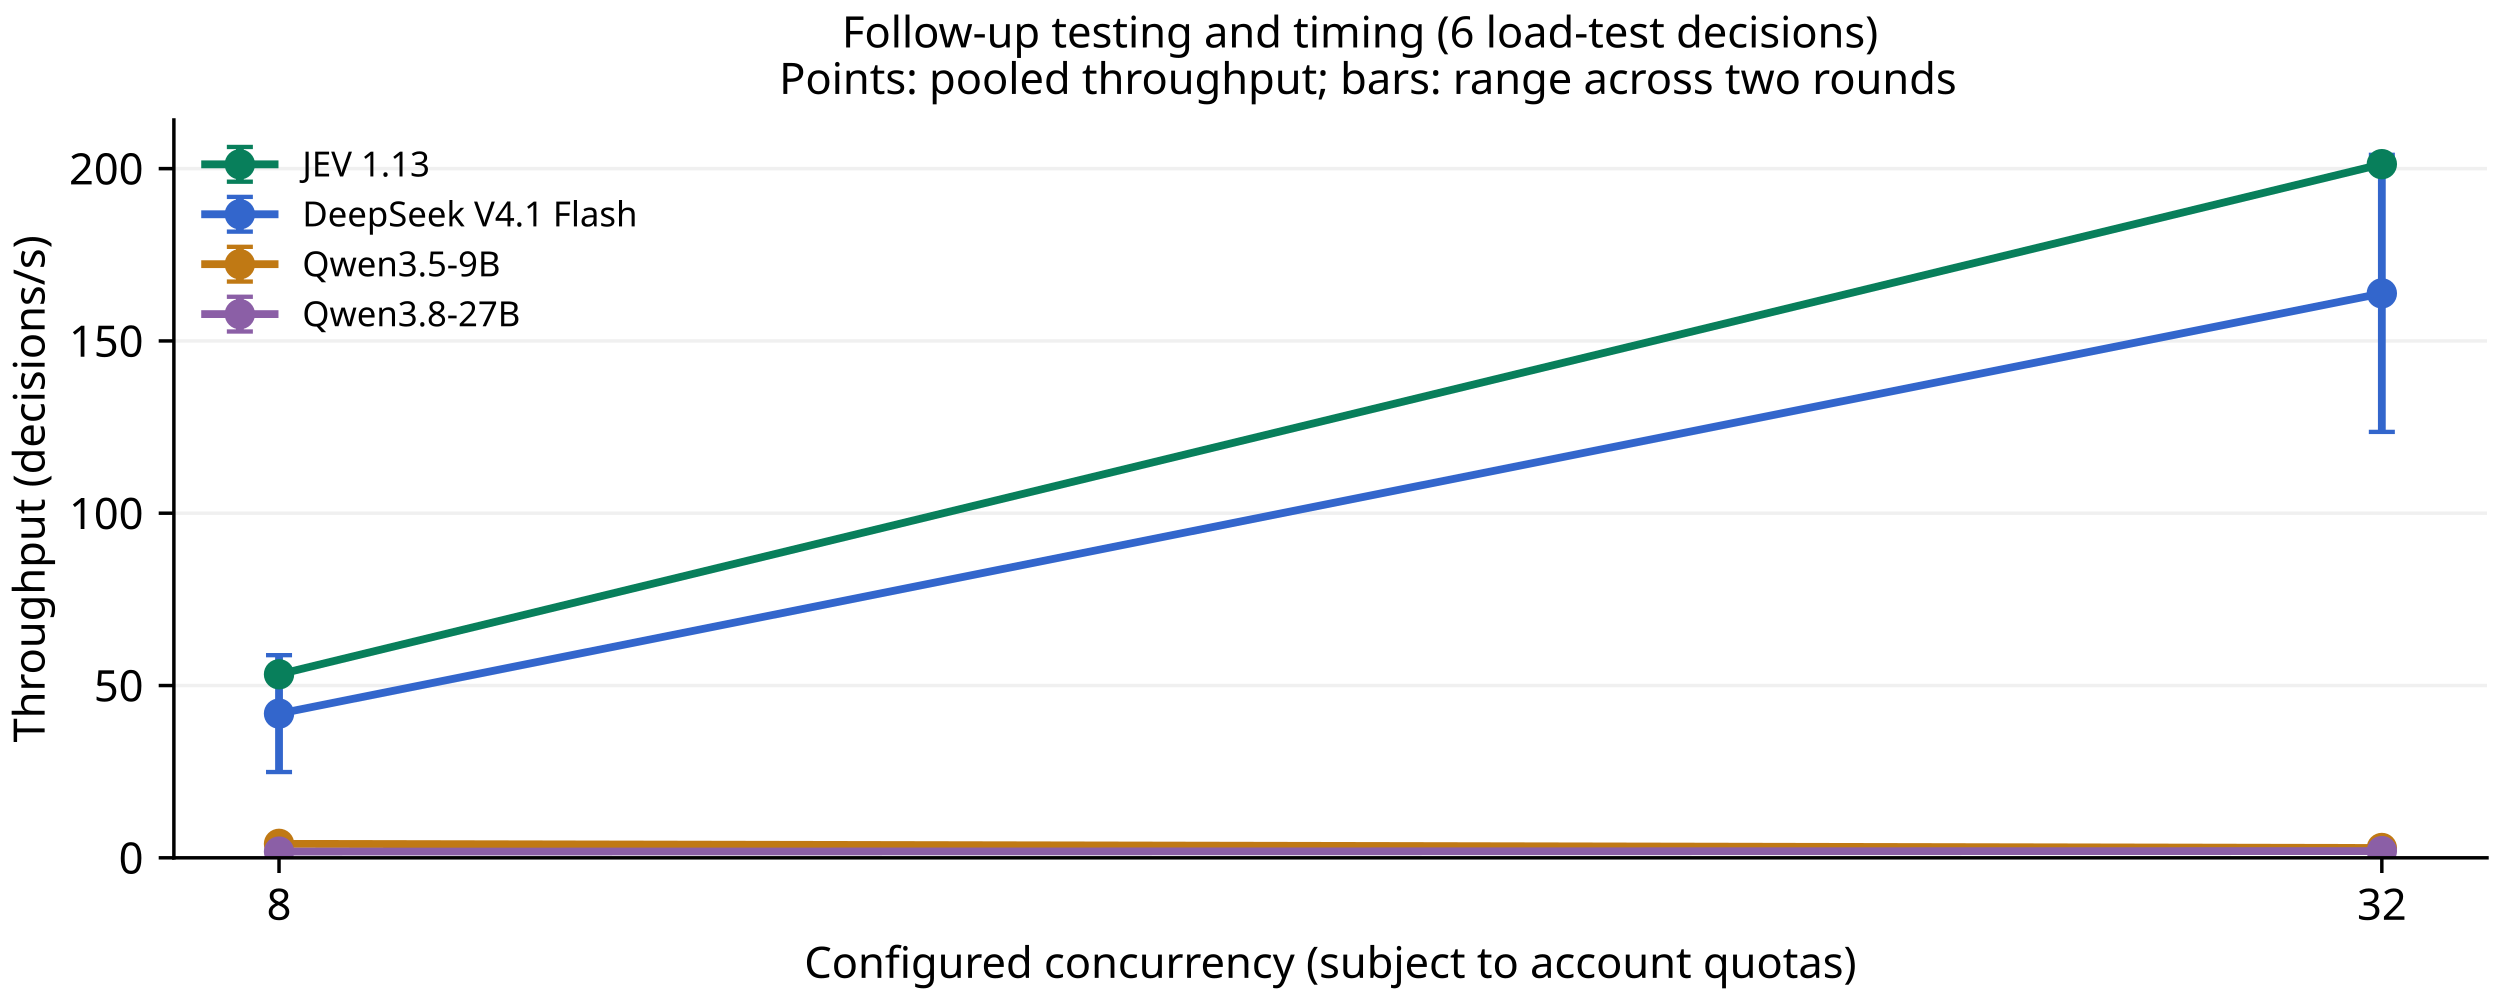
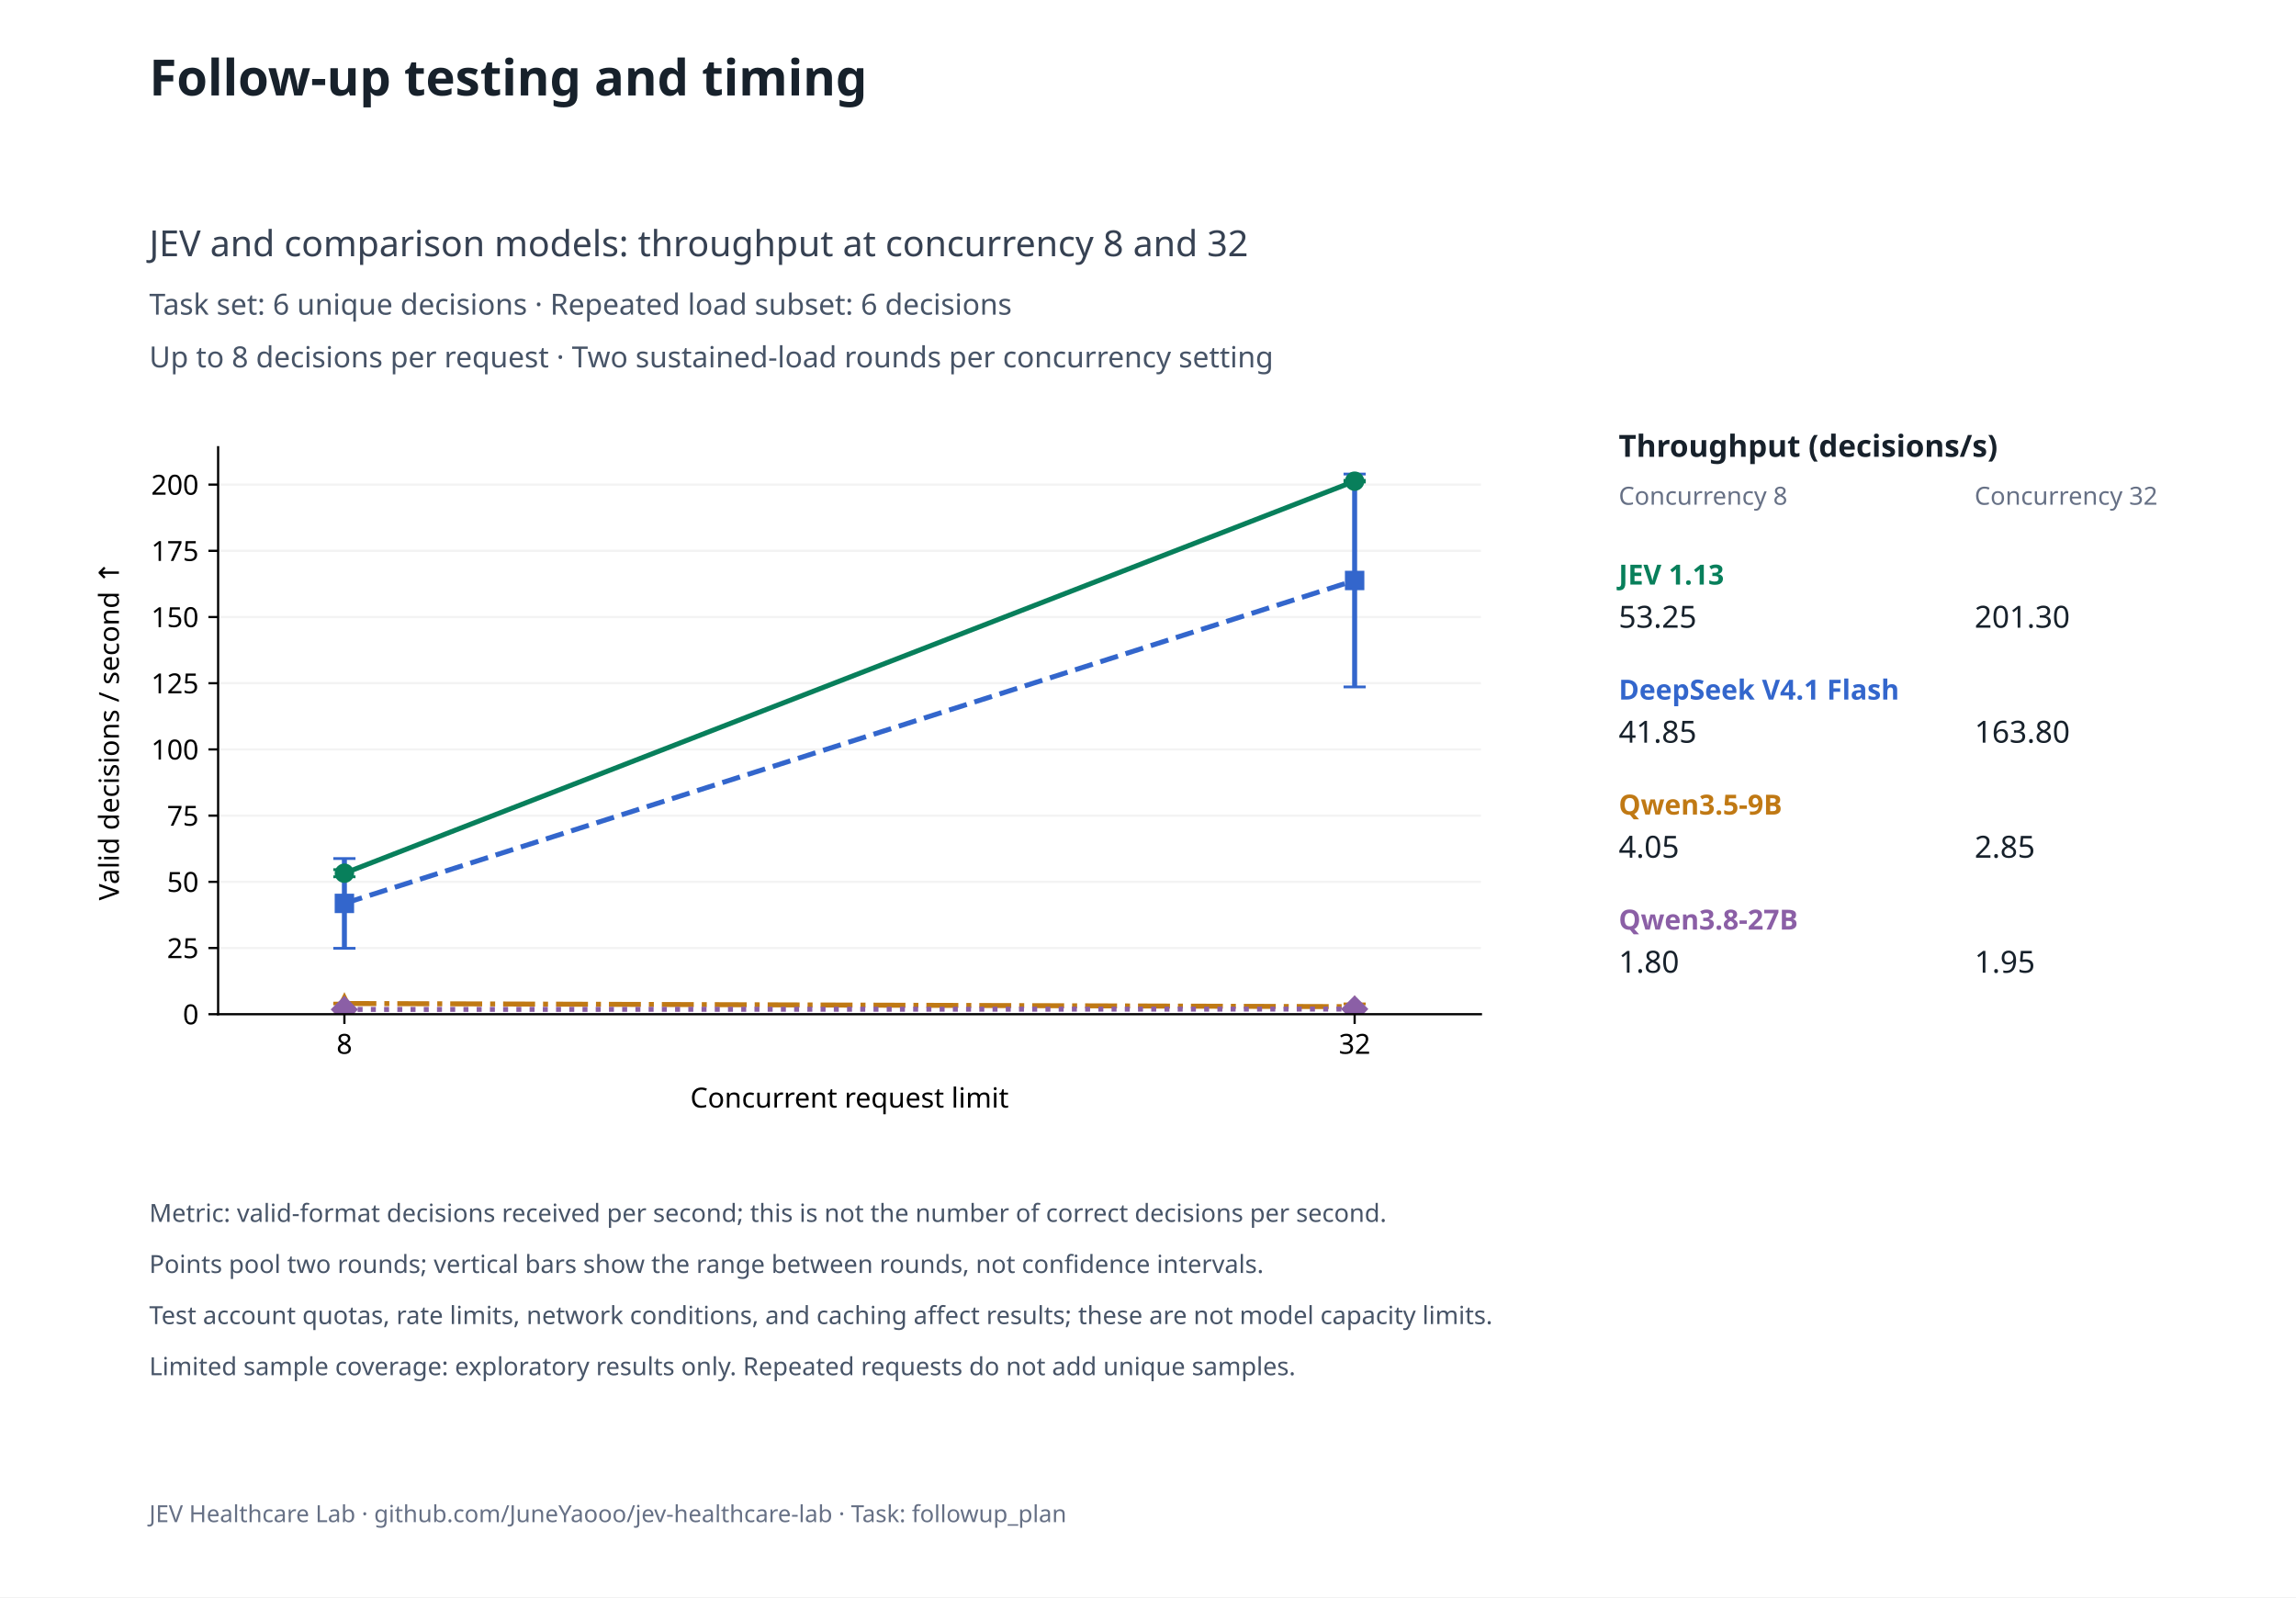
- <svg xmlns="http://www.w3.org/2000/svg" xmlns:xlink="http://www.w3.org/1999/xlink" width="576pt" height="230.4pt" viewBox="0 0 576 230.4" version="1.1">
+ <svg xmlns="http://www.w3.org/2000/svg" xmlns:xlink="http://www.w3.org/1999/xlink" width="828pt" height="576pt" viewBox="0 0 828 576" version="1.1">
  <defs>
    <style type="text/css">*{stroke-linejoin: round; stroke-linecap: butt}</style>
  </defs>
  <g id="figure_1">
    <g id="patch_1">
-       <path d="M 0 230.4 L 576 230.4 L 576 0 L 0 0 z " style="fill: #ffffff" />
+       <path d="M 0 576 L 828 576 L 828 0 L 0 0 z " style="fill: #ffffff" />
    </g>
    <g id="axes_1">
      <g id="patch_2">
-         <path d="M 40.063 197.64 L 573 197.64 L 573 27.638 L 40.063 27.638 z " style="fill: #ffffff" />
+         <path d="M 78.66 365.76 L 534.06 365.76 L 534.06 161.28 L 78.66 161.28 z " style="fill: #ffffff" />
      </g>
      <g id="matplotlib.axis_1">
        <g id="xtick_1">
          <g id="line2d_1">
            <defs>
-               <path id="m5c9fd88af3" d="M 0 0 L 0 3.5 " style="stroke: #000000; stroke-width: 0.8" />
+               <path id="mc698e23c19" d="M 0 0 L 0 3.5 " style="stroke: #000000; stroke-width: 0.8" />
            </defs>
            <g>
-               <use xlink:href="#m5c9fd88af3" x="64.288" y="197.64" style="stroke: #000000; stroke-width: 0.8" />
+               <use xlink:href="#mc698e23c19" x="124.2" y="365.76" style="stroke: #000000; stroke-width: 0.8" />
            </g>
          </g>
          <g id="text_1">
-             <text style="font-size: 10px; font-family: 'Arial Unicode MS'; text-anchor: middle" x="64.288" y="211.92" transform="rotate(-0 64.28771 211.9199)">8</text>
+             <text style="font-size: 10px; font-family: 'Arial Unicode MS'; text-anchor: middle" x="124.2" y="380.04" transform="rotate(-0 124.2 380.0403)">8</text>
          </g>
        </g>
        <g id="xtick_2">
          <g id="line2d_2">
            <g>
-               <use xlink:href="#m5c9fd88af3" x="548.775" y="197.64" style="stroke: #000000; stroke-width: 0.8" />
+               <use xlink:href="#mc698e23c19" x="488.52" y="365.76" style="stroke: #000000; stroke-width: 0.8" />
            </g>
          </g>
          <g id="text_2">
-             <text style="font-size: 10px; font-family: 'Arial Unicode MS'; text-anchor: middle" x="548.775" y="211.92" transform="rotate(-0 548.7754 211.9199)">32</text>
+             <text style="font-size: 10px; font-family: 'Arial Unicode MS'; text-anchor: middle" x="488.52" y="380.04" transform="rotate(-0 488.52 380.0403)">32</text>
          </g>
        </g>
        <g id="text_3">
-           <text style="font-size: 10px; font-family: 'Arial Unicode MS'; text-anchor: middle" x="306.532" y="225.3" transform="rotate(-0 306.5315 225.2998)">Configured concurrency (subject to account quotas)</text>
+           <text style="font-size: 10px; font-family: 'Arial Unicode MS'; text-anchor: middle" x="306.36" y="399.42" transform="rotate(-0 306.36 399.4202)">Concurrent request limit</text>
        </g>
      </g>
      <g id="matplotlib.axis_2">
        <g id="ytick_1">
          <g id="line2d_3">
-             <path d="M 40.063 197.64 L 573 197.64 " clip-path="url(#pa4c7f60fba)" style="fill: none; stroke: #b0b0b0; stroke-opacity: 0.18; stroke-width: 0.8; stroke-linecap: square" />
+             <path d="M 78.66 365.76 L 534.06 365.76 " clip-path="url(#pb60985428b)" style="fill: none; stroke: #b0b0b0; stroke-opacity: 0.16; stroke-width: 0.8; stroke-linecap: square" />
          </g>
          <g id="line2d_4">
            <defs>
-               <path id="m564dd0487e" d="M 0 0 L -3.5 0 " style="stroke: #000000; stroke-width: 0.8" />
+               <path id="md28049f04f" d="M 0 0 L -3.5 0 " style="stroke: #000000; stroke-width: 0.8" />
            </defs>
            <g>
-               <use xlink:href="#m564dd0487e" x="40.063" y="197.64" style="stroke: #000000; stroke-width: 0.8" />
+               <use xlink:href="#md28049f04f" x="78.66" y="365.76" style="stroke: #000000; stroke-width: 0.8" />
            </g>
          </g>
          <g id="text_4">
-             <text style="font-size: 10px; font-family: 'Arial Unicode MS'; text-anchor: end" x="33.063" y="201.28" transform="rotate(-0 33.06333 201.2797)">0</text>
+             <text style="font-size: 10px; font-family: 'Arial Unicode MS'; text-anchor: end" x="71.66" y="369.4" transform="rotate(-0 71.66 369.4001)">0</text>
          </g>
        </g>
        <g id="ytick_2">
          <g id="line2d_5">
-             <path d="M 40.063 157.943 L 573 157.943 " clip-path="url(#pa4c7f60fba)" style="fill: none; stroke: #b0b0b0; stroke-opacity: 0.18; stroke-width: 0.8; stroke-linecap: square" />
+             <path d="M 78.66 341.886 L 534.06 341.886 " clip-path="url(#pb60985428b)" style="fill: none; stroke: #b0b0b0; stroke-opacity: 0.16; stroke-width: 0.8; stroke-linecap: square" />
          </g>
          <g id="line2d_6">
            <g>
-               <use xlink:href="#m564dd0487e" x="40.063" y="157.943" style="stroke: #000000; stroke-width: 0.8" />
+               <use xlink:href="#md28049f04f" x="78.66" y="341.886" style="stroke: #000000; stroke-width: 0.8" />
            </g>
          </g>
          <g id="text_5">
-             <text style="font-size: 10px; font-family: 'Arial Unicode MS'; text-anchor: end" x="33.063" y="161.583" transform="rotate(-0 33.06333 161.583)">50</text>
+             <text style="font-size: 10px; font-family: 'Arial Unicode MS'; text-anchor: end" x="71.66" y="345.526" transform="rotate(-0 71.66 345.5262)">25</text>
          </g>
        </g>
        <g id="ytick_3">
          <g id="line2d_7">
-             <path d="M 40.063 118.246 L 573 118.246 " clip-path="url(#pa4c7f60fba)" style="fill: none; stroke: #b0b0b0; stroke-opacity: 0.18; stroke-width: 0.8; stroke-linecap: square" />
+             <path d="M 78.66 318.012 L 534.06 318.012 " clip-path="url(#pb60985428b)" style="fill: none; stroke: #b0b0b0; stroke-opacity: 0.16; stroke-width: 0.8; stroke-linecap: square" />
          </g>
          <g id="line2d_8">
            <g>
-               <use xlink:href="#m564dd0487e" x="40.063" y="118.246" style="stroke: #000000; stroke-width: 0.8" />
+               <use xlink:href="#md28049f04f" x="78.66" y="318.012" style="stroke: #000000; stroke-width: 0.8" />
            </g>
          </g>
          <g id="text_6">
-             <text style="font-size: 10px; font-family: 'Arial Unicode MS'; text-anchor: end" x="33.063" y="121.886" transform="rotate(-0 33.06333 121.8863)">100</text>
+             <text style="font-size: 10px; font-family: 'Arial Unicode MS'; text-anchor: end" x="71.66" y="321.652" transform="rotate(-0 71.66 321.6523)">50</text>
          </g>
        </g>
        <g id="ytick_4">
          <g id="line2d_9">
-             <path d="M 40.063 78.549 L 573 78.549 " clip-path="url(#pa4c7f60fba)" style="fill: none; stroke: #b0b0b0; stroke-opacity: 0.18; stroke-width: 0.8; stroke-linecap: square" />
+             <path d="M 78.66 294.138 L 534.06 294.138 " clip-path="url(#pb60985428b)" style="fill: none; stroke: #b0b0b0; stroke-opacity: 0.16; stroke-width: 0.8; stroke-linecap: square" />
          </g>
          <g id="line2d_10">
            <g>
-               <use xlink:href="#m564dd0487e" x="40.063" y="78.549" style="stroke: #000000; stroke-width: 0.8" />
+               <use xlink:href="#md28049f04f" x="78.66" y="294.138" style="stroke: #000000; stroke-width: 0.8" />
            </g>
          </g>
          <g id="text_7">
-             <text style="font-size: 10px; font-family: 'Arial Unicode MS'; text-anchor: end" x="33.063" y="82.19" transform="rotate(-0 33.06333 82.18953)">150</text>
+             <text style="font-size: 10px; font-family: 'Arial Unicode MS'; text-anchor: end" x="71.66" y="297.778" transform="rotate(-0 71.66 297.7784)">75</text>
          </g>
        </g>
        <g id="ytick_5">
          <g id="line2d_11">
-             <path d="M 40.063 38.853 L 573 38.853 " clip-path="url(#pa4c7f60fba)" style="fill: none; stroke: #b0b0b0; stroke-opacity: 0.18; stroke-width: 0.8; stroke-linecap: square" />
+             <path d="M 78.66 270.264 L 534.06 270.264 " clip-path="url(#pb60985428b)" style="fill: none; stroke: #b0b0b0; stroke-opacity: 0.16; stroke-width: 0.8; stroke-linecap: square" />
          </g>
          <g id="line2d_12">
            <g>
-               <use xlink:href="#m564dd0487e" x="40.063" y="38.853" style="stroke: #000000; stroke-width: 0.8" />
+               <use xlink:href="#md28049f04f" x="78.66" y="270.264" style="stroke: #000000; stroke-width: 0.8" />
            </g>
          </g>
          <g id="text_8">
-             <text style="font-size: 10px; font-family: 'Arial Unicode MS'; text-anchor: end" x="33.063" y="42.493" transform="rotate(-0 33.06333 42.49279)">200</text>
-           </g>
-         </g>
-         <g id="text_9">
-           <text style="font-size: 10px; font-family: 'Arial Unicode MS'; text-anchor: middle" x="10.281" y="112.639" transform="rotate(-90 10.28051 112.639)">Throughput (decisions/s)</text>
+             <text style="font-size: 10px; font-family: 'Arial Unicode MS'; text-anchor: end" x="71.66" y="273.905" transform="rotate(-0 71.66 273.9045)">100</text>
+           </g>
+         </g>
+         <g id="ytick_6">
+           <g id="line2d_13">
+             <path d="M 78.66 246.39 L 534.06 246.39 " clip-path="url(#pb60985428b)" style="fill: none; stroke: #b0b0b0; stroke-opacity: 0.16; stroke-width: 0.8; stroke-linecap: square" />
+           </g>
+           <g id="line2d_14">
+             <g>
+               <use xlink:href="#md28049f04f" x="78.66" y="246.39" style="stroke: #000000; stroke-width: 0.8" />
+             </g>
+           </g>
+           <g id="text_9">
+             <text style="font-size: 10px; font-family: 'Arial Unicode MS'; text-anchor: end" x="71.66" y="250.031" transform="rotate(-0 71.66 250.0306)">125</text>
+           </g>
+         </g>
+         <g id="ytick_7">
+           <g id="line2d_15">
+             <path d="M 78.66 222.517 L 534.06 222.517 " clip-path="url(#pb60985428b)" style="fill: none; stroke: #b0b0b0; stroke-opacity: 0.16; stroke-width: 0.8; stroke-linecap: square" />
+           </g>
+           <g id="line2d_16">
+             <g>
+               <use xlink:href="#md28049f04f" x="78.66" y="222.517" style="stroke: #000000; stroke-width: 0.8" />
+             </g>
+           </g>
+           <g id="text_10">
+             <text style="font-size: 10px; font-family: 'Arial Unicode MS'; text-anchor: end" x="71.66" y="226.157" transform="rotate(-0 71.66 226.1567)">150</text>
+           </g>
+         </g>
+         <g id="ytick_8">
+           <g id="line2d_17">
+             <path d="M 78.66 198.643 L 534.06 198.643 " clip-path="url(#pb60985428b)" style="fill: none; stroke: #b0b0b0; stroke-opacity: 0.16; stroke-width: 0.8; stroke-linecap: square" />
+           </g>
+           <g id="line2d_18">
+             <g>
+               <use xlink:href="#md28049f04f" x="78.66" y="198.643" style="stroke: #000000; stroke-width: 0.8" />
+             </g>
+           </g>
+           <g id="text_11">
+             <text style="font-size: 10px; font-family: 'Arial Unicode MS'; text-anchor: end" x="71.66" y="202.283" transform="rotate(-0 71.66 202.2828)">175</text>
+           </g>
+         </g>
+         <g id="ytick_9">
+           <g id="line2d_19">
+             <path d="M 78.66 174.769 L 534.06 174.769 " clip-path="url(#pb60985428b)" style="fill: none; stroke: #b0b0b0; stroke-opacity: 0.16; stroke-width: 0.8; stroke-linecap: square" />
+           </g>
+           <g id="line2d_20">
+             <g>
+               <use xlink:href="#md28049f04f" x="78.66" y="174.769" style="stroke: #000000; stroke-width: 0.8" />
+             </g>
+           </g>
+           <g id="text_12">
+             <text style="font-size: 10px; font-family: 'Arial Unicode MS'; text-anchor: end" x="71.66" y="178.409" transform="rotate(-0 71.66 178.4089)">200</text>
+           </g>
+         </g>
+         <g id="text_13">
+           <text style="font-size: 10px; font-family: 'Arial Unicode MS'; text-anchor: middle" x="42.878" y="263.52" transform="rotate(-90 42.87758 263.52)">Valid decisions / second ↑</text>
        </g>
      </g>
      <g id="LineCollection_1">
-         <path d="M 64.288 156.434 L 64.288 154.291 " clip-path="url(#pa4c7f60fba)" style="fill: none; stroke: #087f5b; stroke-width: 1.8" />
-         <path d="M 548.775 38.059 L 548.775 37.582 " clip-path="url(#pa4c7f60fba)" style="fill: none; stroke: #087f5b; stroke-width: 1.8" />
-       </g>
-       <g id="line2d_13">
-         <defs>
-           <path id="m1c20c6b82f" d="M 3 0 L -3 -0 " style="stroke: #087f5b" />
-         </defs>
-         <g clip-path="url(#pa4c7f60fba)">
-           <use xlink:href="#m1c20c6b82f" x="64.288" y="156.434" style="fill: #087f5b; stroke: #087f5b" />
-           <use xlink:href="#m1c20c6b82f" x="548.775" y="38.059" style="fill: #087f5b; stroke: #087f5b" />
-         </g>
-       </g>
-       <g id="line2d_14">
-         <g clip-path="url(#pa4c7f60fba)">
-           <use xlink:href="#m1c20c6b82f" x="64.288" y="154.291" style="fill: #087f5b; stroke: #087f5b" />
-           <use xlink:href="#m1c20c6b82f" x="548.775" y="37.582" style="fill: #087f5b; stroke: #087f5b" />
+         <path d="M 124.2 316.198 L 124.2 313.619 " clip-path="url(#pb60985428b)" style="fill: none; stroke: #087f5b; stroke-width: 1.8" />
+         <path d="M 488.52 173.814 L 488.52 173.241 " clip-path="url(#pb60985428b)" style="fill: none; stroke: #087f5b; stroke-width: 1.8" />
+       </g>
+       <g id="line2d_21">
+         <defs>
+           <path id="m05e11bd9be" d="M 4 0 L -4 -0 " style="stroke: #087f5b" />
+         </defs>
+         <g clip-path="url(#pb60985428b)">
+           <use xlink:href="#m05e11bd9be" x="124.2" y="316.198" style="fill: #087f5b; stroke: #087f5b" />
+           <use xlink:href="#m05e11bd9be" x="488.52" y="173.814" style="fill: #087f5b; stroke: #087f5b" />
+         </g>
+       </g>
+       <g id="line2d_22">
+         <g clip-path="url(#pb60985428b)">
+           <use xlink:href="#m05e11bd9be" x="124.2" y="313.619" style="fill: #087f5b; stroke: #087f5b" />
+           <use xlink:href="#m05e11bd9be" x="488.52" y="173.241" style="fill: #087f5b; stroke: #087f5b" />
        </g>
      </g>
      <g id="LineCollection_2">
-         <path d="M 64.288 177.871 L 64.288 150.956 " clip-path="url(#pa4c7f60fba)" style="fill: none; stroke: #3366cc; stroke-width: 1.8" />
-         <path d="M 548.775 99.509 L 548.775 35.677 " clip-path="url(#pa4c7f60fba)" style="fill: none; stroke: #3366cc; stroke-width: 1.8" />
-       </g>
-       <g id="line2d_15">
-         <defs>
-           <path id="mb9703b4feb" d="M 3 0 L -3 -0 " style="stroke: #3366cc" />
-         </defs>
-         <g clip-path="url(#pa4c7f60fba)">
-           <use xlink:href="#mb9703b4feb" x="64.288" y="177.871" style="fill: #3366cc; stroke: #3366cc" />
-           <use xlink:href="#mb9703b4feb" x="548.775" y="99.509" style="fill: #3366cc; stroke: #3366cc" />
-         </g>
-       </g>
-       <g id="line2d_16">
-         <g clip-path="url(#pa4c7f60fba)">
-           <use xlink:href="#mb9703b4feb" x="64.288" y="150.956" style="fill: #3366cc; stroke: #3366cc" />
-           <use xlink:href="#mb9703b4feb" x="548.775" y="35.677" style="fill: #3366cc; stroke: #3366cc" />
+         <path d="M 124.2 341.982 L 124.2 309.609 " clip-path="url(#pb60985428b)" style="fill: none; stroke: #3366cc; stroke-width: 1.8" />
+         <path d="M 488.52 247.727 L 488.52 170.949 " clip-path="url(#pb60985428b)" style="fill: none; stroke: #3366cc; stroke-width: 1.8" />
+       </g>
+       <g id="line2d_23">
+         <defs>
+           <path id="m3f05796c4d" d="M 4 0 L -4 -0 " style="stroke: #3366cc" />
+         </defs>
+         <g clip-path="url(#pb60985428b)">
+           <use xlink:href="#m3f05796c4d" x="124.2" y="341.982" style="fill: #3366cc; stroke: #3366cc" />
+           <use xlink:href="#m3f05796c4d" x="488.52" y="247.727" style="fill: #3366cc; stroke: #3366cc" />
+         </g>
+       </g>
+       <g id="line2d_24">
+         <g clip-path="url(#pb60985428b)">
+           <use xlink:href="#m3f05796c4d" x="124.2" y="309.609" style="fill: #3366cc; stroke: #3366cc" />
+           <use xlink:href="#m3f05796c4d" x="488.52" y="170.949" style="fill: #3366cc; stroke: #3366cc" />
        </g>
      </g>
      <g id="LineCollection_3">
-         <path d="M 64.288 194.543 L 64.288 194.305 " clip-path="url(#pa4c7f60fba)" style="fill: none; stroke: #c07914; stroke-width: 1.8" />
-         <path d="M 548.775 196.211 L 548.775 194.543 " clip-path="url(#pa4c7f60fba)" style="fill: none; stroke: #c07914; stroke-width: 1.8" />
-       </g>
-       <g id="line2d_17">
-         <defs>
-           <path id="m3643faae30" d="M 3 0 L -3 -0 " style="stroke: #c07914" />
-         </defs>
-         <g clip-path="url(#pa4c7f60fba)">
-           <use xlink:href="#m3643faae30" x="64.288" y="194.543" style="fill: #c07914; stroke: #c07914" />
-           <use xlink:href="#m3643faae30" x="548.775" y="196.211" style="fill: #c07914; stroke: #c07914" />
-         </g>
-       </g>
-       <g id="line2d_18">
-         <g clip-path="url(#pa4c7f60fba)">
-           <use xlink:href="#m3643faae30" x="64.288" y="194.305" style="fill: #c07914; stroke: #c07914" />
-           <use xlink:href="#m3643faae30" x="548.775" y="194.543" style="fill: #c07914; stroke: #c07914" />
+         <path d="M 124.2 362.036 L 124.2 361.749 " clip-path="url(#pb60985428b)" style="fill: none; stroke: #c07914; stroke-width: 1.8" />
+         <path d="M 488.52 364.041 L 488.52 362.036 " clip-path="url(#pb60985428b)" style="fill: none; stroke: #c07914; stroke-width: 1.8" />
+       </g>
+       <g id="line2d_25">
+         <defs>
+           <path id="m84c892f67f" d="M 4 0 L -4 -0 " style="stroke: #c07914" />
+         </defs>
+         <g clip-path="url(#pb60985428b)">
+           <use xlink:href="#m84c892f67f" x="124.2" y="362.036" style="fill: #c07914; stroke: #c07914" />
+           <use xlink:href="#m84c892f67f" x="488.52" y="364.041" style="fill: #c07914; stroke: #c07914" />
+         </g>
+       </g>
+       <g id="line2d_26">
+         <g clip-path="url(#pb60985428b)">
+           <use xlink:href="#m84c892f67f" x="124.2" y="361.749" style="fill: #c07914; stroke: #c07914" />
+           <use xlink:href="#m84c892f67f" x="488.52" y="362.036" style="fill: #c07914; stroke: #c07914" />
        </g>
      </g>
      <g id="LineCollection_4">
-         <path d="M 64.288 196.449 L 64.288 195.972 " clip-path="url(#pa4c7f60fba)" style="fill: none; stroke: #8b5fa6; stroke-width: 1.8" />
-         <path d="M 548.775 196.211 L 548.775 195.972 " clip-path="url(#pa4c7f60fba)" style="fill: none; stroke: #8b5fa6; stroke-width: 1.8" />
-       </g>
-       <g id="line2d_19">
-         <defs>
-           <path id="m9f9f9797f6" d="M 3 0 L -3 -0 " style="stroke: #8b5fa6" />
-         </defs>
-         <g clip-path="url(#pa4c7f60fba)">
-           <use xlink:href="#m9f9f9797f6" x="64.288" y="196.449" style="fill: #8b5fa6; stroke: #8b5fa6" />
-           <use xlink:href="#m9f9f9797f6" x="548.775" y="196.211" style="fill: #8b5fa6; stroke: #8b5fa6" />
-         </g>
-       </g>
-       <g id="line2d_20">
-         <g clip-path="url(#pa4c7f60fba)">
-           <use xlink:href="#m9f9f9797f6" x="64.288" y="195.972" style="fill: #8b5fa6; stroke: #8b5fa6" />
-           <use xlink:href="#m9f9f9797f6" x="548.775" y="195.972" style="fill: #8b5fa6; stroke: #8b5fa6" />
-         </g>
-       </g>
-       <g id="line2d_21">
-         <path d="M 64.288 155.363 L 548.775 37.821 " clip-path="url(#pa4c7f60fba)" style="fill: none; stroke: #087f5b; stroke-width: 1.8; stroke-linecap: square" />
-         <defs>
-           <path id="m13622e0116" d="M 0 3 C 0.796 3 1.559 2.684 2.121 2.121 C 2.684 1.559 3 0.796 3 0 C 3 -0.796 2.684 -1.559 2.121 -2.121 C 1.559 -2.684 0.796 -3 0 -3 C -0.796 -3 -1.559 -2.684 -2.121 -2.121 C -2.684 -1.559 -3 -0.796 -3 0 C -3 0.796 -2.684 1.559 -2.121 2.121 C -1.559 2.684 -0.796 3 0 3 z " style="stroke: #087f5b" />
-         </defs>
-         <g clip-path="url(#pa4c7f60fba)">
-           <use xlink:href="#m13622e0116" x="64.288" y="155.363" style="fill: #087f5b; stroke: #087f5b" />
-           <use xlink:href="#m13622e0116" x="548.775" y="37.821" style="fill: #087f5b; stroke: #087f5b" />
-         </g>
-       </g>
-       <g id="line2d_22">
-         <path d="M 64.288 164.413 L 548.775 67.593 " clip-path="url(#pa4c7f60fba)" style="fill: none; stroke: #3366cc; stroke-width: 1.8; stroke-linecap: square" />
-         <defs>
-           <path id="m5220b135a0" d="M 0 3 C 0.796 3 1.559 2.684 2.121 2.121 C 2.684 1.559 3 0.796 3 0 C 3 -0.796 2.684 -1.559 2.121 -2.121 C 1.559 -2.684 0.796 -3 0 -3 C -0.796 -3 -1.559 -2.684 -2.121 -2.121 C -2.684 -1.559 -3 -0.796 -3 0 C -3 0.796 -2.684 1.559 -2.121 2.121 C -1.559 2.684 -0.796 3 0 3 z " style="stroke: #3366cc" />
-         </defs>
-         <g clip-path="url(#pa4c7f60fba)">
-           <use xlink:href="#m5220b135a0" x="64.288" y="164.413" style="fill: #3366cc; stroke: #3366cc" />
-           <use xlink:href="#m5220b135a0" x="548.775" y="67.593" style="fill: #3366cc; stroke: #3366cc" />
-         </g>
-       </g>
-       <g id="line2d_23">
-         <path d="M 64.288 194.424 L 548.775 195.377 " clip-path="url(#pa4c7f60fba)" style="fill: none; stroke: #c07914; stroke-width: 1.8; stroke-linecap: square" />
-         <defs>
-           <path id="mf7699db609" d="M 0 3 C 0.796 3 1.559 2.684 2.121 2.121 C 2.684 1.559 3 0.796 3 0 C 3 -0.796 2.684 -1.559 2.121 -2.121 C 1.559 -2.684 0.796 -3 0 -3 C -0.796 -3 -1.559 -2.684 -2.121 -2.121 C -2.684 -1.559 -3 -0.796 -3 0 C -3 0.796 -2.684 1.559 -2.121 2.121 C -1.559 2.684 -0.796 3 0 3 z " style="stroke: #c07914" />
-         </defs>
-         <g clip-path="url(#pa4c7f60fba)">
-           <use xlink:href="#mf7699db609" x="64.288" y="194.424" style="fill: #c07914; stroke: #c07914" />
-           <use xlink:href="#mf7699db609" x="548.775" y="195.377" style="fill: #c07914; stroke: #c07914" />
-         </g>
-       </g>
-       <g id="line2d_24">
-         <path d="M 64.288 196.211 L 548.775 196.091 " clip-path="url(#pa4c7f60fba)" style="fill: none; stroke: #8b5fa6; stroke-width: 1.8; stroke-linecap: square" />
-         <defs>
-           <path id="mfc1d9fb310" d="M 0 3 C 0.796 3 1.559 2.684 2.121 2.121 C 2.684 1.559 3 0.796 3 0 C 3 -0.796 2.684 -1.559 2.121 -2.121 C 1.559 -2.684 0.796 -3 0 -3 C -0.796 -3 -1.559 -2.684 -2.121 -2.121 C -2.684 -1.559 -3 -0.796 -3 0 C -3 0.796 -2.684 1.559 -2.121 2.121 C -1.559 2.684 -0.796 3 0 3 z " style="stroke: #8b5fa6" />
-         </defs>
-         <g clip-path="url(#pa4c7f60fba)">
-           <use xlink:href="#mfc1d9fb310" x="64.288" y="196.211" style="fill: #8b5fa6; stroke: #8b5fa6" />
-           <use xlink:href="#mfc1d9fb310" x="548.775" y="196.091" style="fill: #8b5fa6; stroke: #8b5fa6" />
+         <path d="M 124.2 364.328 L 124.2 363.755 " clip-path="url(#pb60985428b)" style="fill: none; stroke: #8b5fa6; stroke-width: 1.8" />
+         <path d="M 488.52 364.041 L 488.52 363.755 " clip-path="url(#pb60985428b)" style="fill: none; stroke: #8b5fa6; stroke-width: 1.8" />
+       </g>
+       <g id="line2d_27">
+         <defs>
+           <path id="me7eecb1f38" d="M 4 0 L -4 -0 " style="stroke: #8b5fa6" />
+         </defs>
+         <g clip-path="url(#pb60985428b)">
+           <use xlink:href="#me7eecb1f38" x="124.2" y="364.328" style="fill: #8b5fa6; stroke: #8b5fa6" />
+           <use xlink:href="#me7eecb1f38" x="488.52" y="364.041" style="fill: #8b5fa6; stroke: #8b5fa6" />
+         </g>
+       </g>
+       <g id="line2d_28">
+         <g clip-path="url(#pb60985428b)">
+           <use xlink:href="#me7eecb1f38" x="124.2" y="363.755" style="fill: #8b5fa6; stroke: #8b5fa6" />
+           <use xlink:href="#me7eecb1f38" x="488.52" y="363.755" style="fill: #8b5fa6; stroke: #8b5fa6" />
+         </g>
+       </g>
+       <g id="line2d_29">
+         <path d="M 124.2 314.909 L 488.52 173.527 " clip-path="url(#pb60985428b)" style="fill: none; stroke: #087f5b; stroke-width: 1.8; stroke-linecap: square" />
+         <defs>
+           <path id="me450965738" d="M 0 3 C 0.796 3 1.559 2.684 2.121 2.121 C 2.684 1.559 3 0.796 3 0 C 3 -0.796 2.684 -1.559 2.121 -2.121 C 1.559 -2.684 0.796 -3 0 -3 C -0.796 -3 -1.559 -2.684 -2.121 -2.121 C -2.684 -1.559 -3 -0.796 -3 0 C -3 0.796 -2.684 1.559 -2.121 2.121 C -1.559 2.684 -0.796 3 0 3 z " style="stroke: #087f5b" />
+         </defs>
+         <g clip-path="url(#pb60985428b)">
+           <use xlink:href="#me450965738" x="124.2" y="314.909" style="fill: #087f5b; stroke: #087f5b" />
+           <use xlink:href="#me450965738" x="488.52" y="173.527" style="fill: #087f5b; stroke: #087f5b" />
+         </g>
+       </g>
+       <g id="line2d_30">
+         <path d="M 124.2 325.795 L 488.52 209.338 " clip-path="url(#pb60985428b)" style="fill: none; stroke-dasharray: 6.66,2.88; stroke-dashoffset: 0; stroke: #3366cc; stroke-width: 1.8" />
+         <defs>
+           <path id="mf33450c300" d="M -3 3 L 3 3 L 3 -3 L -3 -3 z " style="stroke: #3366cc; stroke-linejoin: miter" />
+         </defs>
+         <g clip-path="url(#pb60985428b)">
+           <use xlink:href="#mf33450c300" x="124.2" y="325.795" style="fill: #3366cc; stroke: #3366cc; stroke-linejoin: miter" />
+           <use xlink:href="#mf33450c300" x="488.52" y="209.338" style="fill: #3366cc; stroke: #3366cc; stroke-linejoin: miter" />
+         </g>
+       </g>
+       <g id="line2d_31">
+         <path d="M 124.2 361.892 L 488.52 363.038 " clip-path="url(#pb60985428b)" style="fill: none; stroke-dasharray: 11.52,2.88,1.8,2.88; stroke-dashoffset: 0; stroke: #c07914; stroke-width: 1.8" />
+         <defs>
+           <path id="ma4619a167d" d="M 0 -3 L -3 3 L 3 3 z " style="stroke: #c07914; stroke-linejoin: miter" />
+         </defs>
+         <g clip-path="url(#pb60985428b)">
+           <use xlink:href="#ma4619a167d" x="124.2" y="361.892" style="fill: #c07914; stroke: #c07914; stroke-linejoin: miter" />
+           <use xlink:href="#ma4619a167d" x="488.52" y="363.038" style="fill: #c07914; stroke: #c07914; stroke-linejoin: miter" />
+         </g>
+       </g>
+       <g id="line2d_32">
+         <path d="M 124.2 364.041 L 488.52 363.898 " clip-path="url(#pb60985428b)" style="fill: none; stroke-dasharray: 1.8,2.97; stroke-dashoffset: 0; stroke: #8b5fa6; stroke-width: 1.8" />
+         <defs>
+           <path id="m718b256cb2" d="M -0 4.243 L 4.243 0 L 0 -4.243 L -4.243 -0 z " style="stroke: #8b5fa6; stroke-linejoin: miter" />
+         </defs>
+         <g clip-path="url(#pb60985428b)">
+           <use xlink:href="#m718b256cb2" x="124.2" y="364.041" style="fill: #8b5fa6; stroke: #8b5fa6; stroke-linejoin: miter" />
+           <use xlink:href="#m718b256cb2" x="488.52" y="363.898" style="fill: #8b5fa6; stroke: #8b5fa6; stroke-linejoin: miter" />
        </g>
      </g>
      <g id="patch_3">
-         <path d="M 40.063 197.64 L 40.063 27.638 " style="fill: none; stroke: #000000; stroke-width: 0.8; stroke-linejoin: miter; stroke-linecap: square" />
+         <path d="M 78.66 365.76 L 78.66 161.28 " style="fill: none; stroke: #000000; stroke-width: 0.8; stroke-linejoin: miter; stroke-linecap: square" />
      </g>
      <g id="patch_4">
-         <path d="M 40.063 197.64 L 573 197.64 " style="fill: none; stroke: #000000; stroke-width: 0.8; stroke-linejoin: miter; stroke-linecap: square" />
-       </g>
-       <g id="text_10">
-         <text style="font-size: 10px; font-family: 'Arial Unicode MS'" transform="translate(193.9854 10.93969)">Follow-up testing and timing (6 load-test decisions)</text>
-         <text style="font-size: 10px; font-family: 'Arial Unicode MS'" transform="translate(179.5198 21.63833)">Points: pooled throughput; bars: range across two rounds</text>
-       </g>
-       <g id="legend_1">
-         <g id="LineCollection_5">
-           <path d="M 55.263 41.863 L 55.263 33.863 " style="fill: none; stroke: #087f5b; stroke-width: 1.8" />
-         </g>
-         <g id="line2d_25">
-           <g>
-             <use xlink:href="#m1c20c6b82f" x="55.263" y="41.863" style="fill: #087f5b; stroke: #087f5b" />
-           </g>
-         </g>
-         <g id="line2d_26">
-           <g>
-             <use xlink:href="#m1c20c6b82f" x="55.263" y="33.863" style="fill: #087f5b; stroke: #087f5b" />
-           </g>
-         </g>
-         <g id="line2d_27">
-           <path d="M 47.263 37.863 L 63.263 37.863 " style="fill: none; stroke: #087f5b; stroke-width: 1.8; stroke-linecap: square" />
-         </g>
-         <g id="line2d_28">
-           <g>
-             <use xlink:href="#m13622e0116" x="55.263" y="37.863" style="fill: #087f5b; stroke: #087f5b" />
-           </g>
-         </g>
-         <g id="text_11">
-           <text style="font-size: 8px; font-family: 'Arial Unicode MS'; text-anchor: start" x="69.663" y="40.663" transform="rotate(-0 69.66333 40.66255)">JEV 1.13</text>
-         </g>
-         <g id="LineCollection_6">
-           <path d="M 55.263 53.366 L 55.263 45.366 " style="fill: none; stroke: #3366cc; stroke-width: 1.8" />
-         </g>
-         <g id="line2d_29">
-           <g>
-             <use xlink:href="#mb9703b4feb" x="55.263" y="53.366" style="fill: #3366cc; stroke: #3366cc" />
-           </g>
-         </g>
-         <g id="line2d_30">
-           <g>
-             <use xlink:href="#mb9703b4feb" x="55.263" y="45.366" style="fill: #3366cc; stroke: #3366cc" />
-           </g>
-         </g>
-         <g id="line2d_31">
-           <path d="M 47.263 49.366 L 63.263 49.366 " style="fill: none; stroke: #3366cc; stroke-width: 1.8; stroke-linecap: square" />
-         </g>
-         <g id="line2d_32">
-           <g>
-             <use xlink:href="#m5220b135a0" x="55.263" y="49.366" style="fill: #3366cc; stroke: #3366cc" />
-           </g>
-         </g>
-         <g id="text_12">
-           <text style="font-size: 8px; font-family: 'Arial Unicode MS'; text-anchor: start" x="69.663" y="52.166" transform="rotate(-0 69.66333 52.16645)">DeepSeek V4.1 Flash</text>
-         </g>
-         <g id="LineCollection_7">
-           <path d="M 55.263 64.87 L 55.263 56.87 " style="fill: none; stroke: #c07914; stroke-width: 1.8" />
-         </g>
-         <g id="line2d_33">
-           <g>
-             <use xlink:href="#m3643faae30" x="55.263" y="64.87" style="fill: #c07914; stroke: #c07914" />
-           </g>
-         </g>
-         <g id="line2d_34">
-           <g>
-             <use xlink:href="#m3643faae30" x="55.263" y="56.87" style="fill: #c07914; stroke: #c07914" />
-           </g>
-         </g>
-         <g id="line2d_35">
-           <path d="M 47.263 60.87 L 63.263 60.87 " style="fill: none; stroke: #c07914; stroke-width: 1.8; stroke-linecap: square" />
-         </g>
-         <g id="line2d_36">
-           <g>
-             <use xlink:href="#mf7699db609" x="55.263" y="60.87" style="fill: #c07914; stroke: #c07914" />
-           </g>
-         </g>
-         <g id="text_13">
-           <text style="font-size: 8px; font-family: 'Arial Unicode MS'; text-anchor: start" x="69.663" y="63.67" transform="rotate(-0 69.66333 63.67036)">Qwen3.5-9B</text>
-         </g>
-         <g id="LineCollection_8">
-           <path d="M 55.263 76.374 L 55.263 68.374 " style="fill: none; stroke: #8b5fa6; stroke-width: 1.8" />
-         </g>
-         <g id="line2d_37">
-           <g>
-             <use xlink:href="#m9f9f9797f6" x="55.263" y="76.374" style="fill: #8b5fa6; stroke: #8b5fa6" />
-           </g>
-         </g>
-         <g id="line2d_38">
-           <g>
-             <use xlink:href="#m9f9f9797f6" x="55.263" y="68.374" style="fill: #8b5fa6; stroke: #8b5fa6" />
-           </g>
-         </g>
-         <g id="line2d_39">
-           <path d="M 47.263 72.374 L 63.263 72.374 " style="fill: none; stroke: #8b5fa6; stroke-width: 1.8; stroke-linecap: square" />
-         </g>
-         <g id="line2d_40">
-           <g>
-             <use xlink:href="#mfc1d9fb310" x="55.263" y="72.374" style="fill: #8b5fa6; stroke: #8b5fa6" />
-           </g>
-         </g>
-         <g id="text_14">
-           <text style="font-size: 8px; font-family: 'Arial Unicode MS'; text-anchor: start" x="69.663" y="75.174" transform="rotate(-0 69.66333 75.17426)">Qwen3.8-27B</text>
-         </g>
-       </g>
+         <path d="M 78.66 365.76 L 534.06 365.76 " style="fill: none; stroke: #000000; stroke-width: 0.8; stroke-linejoin: miter; stroke-linecap: square" />
+       </g>
+     </g>
+     <g id="text_14">
+       <text style="font-weight: 700; font-size: 18px; font-family: 'Arial Unicode MS'; text-anchor: start; fill: #17212b" x="53.82" y="34.416" transform="rotate(-0 53.82 34.41649)">Follow-up testing and timing</text>
+     </g>
+     <g id="text_15">
+       <text style="font-size: 13px; font-family: 'Arial Unicode MS'; text-anchor: start; fill: #364152" x="53.82" y="92.408" transform="rotate(-0 53.82 92.40836)">JEV and comparison models: throughput at concurrency 8 and 32</text>
+     </g>
+     <g id="text_16">
+       <text style="font-size: 10.5px; font-family: 'Arial Unicode MS'; text-anchor: start; fill: #475467" x="53.82" y="113.472" transform="rotate(-0 53.82 113.472)">Task set: 6 unique decisions · Repeated load subset: 6 decisions</text>
+     </g>
+     <g id="text_17">
+       <text style="font-size: 10.5px; font-family: 'Arial Unicode MS'; text-anchor: start; fill: #475467" x="53.82" y="132.48" transform="rotate(-0 53.82 132.48)">Up to 8 decisions per request · Two sustained-load rounds per concurrency setting</text>
+     </g>
+     <g id="text_18">
+       <text style="font-weight: 700; font-size: 11px; font-family: 'Arial Unicode MS'; text-anchor: start; fill: #17212b" x="583.74" y="164.736" transform="rotate(-0 583.74 164.736)">Throughput (decisions/s)</text>
+     </g>
+     <g id="text_19">
+       <text style="font-size: 9px; font-family: 'Arial Unicode MS'; text-anchor: start; fill: #667085" x="583.74" y="182.016" transform="rotate(-0 583.74 182.016)">Concurrency 8</text>
+     </g>
+     <g id="text_20">
+       <text style="font-size: 9px; font-family: 'Arial Unicode MS'; text-anchor: start; fill: #667085" x="712.08" y="182.016" transform="rotate(-0 712.08 182.016)">Concurrency 32</text>
+     </g>
+     <g id="text_21">
+       <text style="font-weight: 700; font-size: 10px; font-family: 'Arial Unicode MS'; text-anchor: start; fill: #087f5b" x="583.74" y="210.816" transform="rotate(-0 583.74 210.816)">JEV 1.13</text>
+     </g>
+     <g id="text_22">
+       <text style="font-size: 11px; font-family: 'Arial Unicode MS'; text-anchor: start; fill: #17212b" x="583.74" y="226.368" transform="rotate(-0 583.74 226.368)">53.25</text>
+     </g>
+     <g id="text_23">
+       <text style="font-size: 11px; font-family: 'Arial Unicode MS'; text-anchor: start; fill: #17212b" x="712.08" y="226.368" transform="rotate(-0 712.08 226.368)">201.30</text>
+     </g>
+     <g id="text_24">
+       <text style="font-weight: 700; font-size: 10px; font-family: 'Arial Unicode MS'; text-anchor: start; fill: #3366cc" x="583.74" y="252.288" transform="rotate(-0 583.74 252.288)">DeepSeek V4.1 Flash</text>
+     </g>
+     <g id="text_25">
+       <text style="font-size: 11px; font-family: 'Arial Unicode MS'; text-anchor: start; fill: #17212b" x="583.74" y="267.84" transform="rotate(-0 583.74 267.84)">41.85</text>
+     </g>
+     <g id="text_26">
+       <text style="font-size: 11px; font-family: 'Arial Unicode MS'; text-anchor: start; fill: #17212b" x="712.08" y="267.84" transform="rotate(-0 712.08 267.84)">163.80</text>
+     </g>
+     <g id="text_27">
+       <text style="font-weight: 700; font-size: 10px; font-family: 'Arial Unicode MS'; text-anchor: start; fill: #c07914" x="583.74" y="293.76" transform="rotate(-0 583.74 293.76)">Qwen3.5-9B</text>
+     </g>
+     <g id="text_28">
+       <text style="font-size: 11px; font-family: 'Arial Unicode MS'; text-anchor: start; fill: #17212b" x="583.74" y="309.312" transform="rotate(-0 583.74 309.312)">4.05</text>
+     </g>
+     <g id="text_29">
+       <text style="font-size: 11px; font-family: 'Arial Unicode MS'; text-anchor: start; fill: #17212b" x="712.08" y="309.312" transform="rotate(-0 712.08 309.312)">2.85</text>
+     </g>
+     <g id="text_30">
+       <text style="font-weight: 700; font-size: 10px; font-family: 'Arial Unicode MS'; text-anchor: start; fill: #8b5fa6" x="583.74" y="335.232" transform="rotate(-0 583.74 335.232)">Qwen3.8-27B</text>
+     </g>
+     <g id="text_31">
+       <text style="font-size: 11px; font-family: 'Arial Unicode MS'; text-anchor: start; fill: #17212b" x="583.74" y="350.784" transform="rotate(-0 583.74 350.784)">1.80</text>
+     </g>
+     <g id="text_32">
+       <text style="font-size: 11px; font-family: 'Arial Unicode MS'; text-anchor: start; fill: #17212b" x="712.08" y="350.784" transform="rotate(-0 712.08 350.784)">1.95</text>
+     </g>
+     <g id="text_33">
+       <text style="font-size: 9px; font-family: 'Arial Unicode MS'; text-anchor: start; fill: #475467" x="53.82" y="440.64" transform="rotate(-0 53.82 440.64)">Metric: valid-format decisions received per second; this is not the number of correct decisions per second.</text>
+     </g>
+     <g id="text_34">
+       <text style="font-size: 9px; font-family: 'Arial Unicode MS'; text-anchor: start; fill: #475467" x="53.82" y="459.072" transform="rotate(-0 53.82 459.072)">Points pool two rounds; vertical bars show the range between rounds, not confidence intervals.</text>
+     </g>
+     <g id="text_35">
+       <text style="font-size: 9px; font-family: 'Arial Unicode MS'; text-anchor: start; fill: #475467" x="53.82" y="477.504" transform="rotate(-0 53.82 477.504)">Test account quotas, rate limits, network conditions, and caching affect results; these are not model capacity limits.</text>
+     </g>
+     <g id="text_36">
+       <text style="font-size: 9px; font-family: 'Arial Unicode MS'; text-anchor: start; fill: #475467" x="53.82" y="495.936" transform="rotate(-0 53.82 495.936)">Limited sample coverage: exploratory results only. Repeated requests do not add unique samples.</text>
+     </g>
+     <g id="text_37">
+       <a xlink:href="https://github.com/JuneYaooo/jev-healthcare-lab/blob/main/docs/tasks/followup_plan.md" target="_blank">
+         <text style="font-size: 8.5px; font-family: 'Arial Unicode MS'; text-anchor: start; fill: #667085" x="53.82" y="548.928" transform="rotate(-0 53.82 548.928)">JEV Healthcare Lab · github.com/JuneYaooo/jev-healthcare-lab · Task: followup_plan</text>
+       </a>
    </g>
  </g>
  <defs>
-     <clipPath id="pa4c7f60fba">
-       <rect x="40.063" y="27.638" width="532.936" height="170.001" />
+     <clipPath id="pb60985428b">
+       <rect x="78.66" y="161.28" width="455.4" height="204.48" />
    </clipPath>
  </defs>
</svg>
